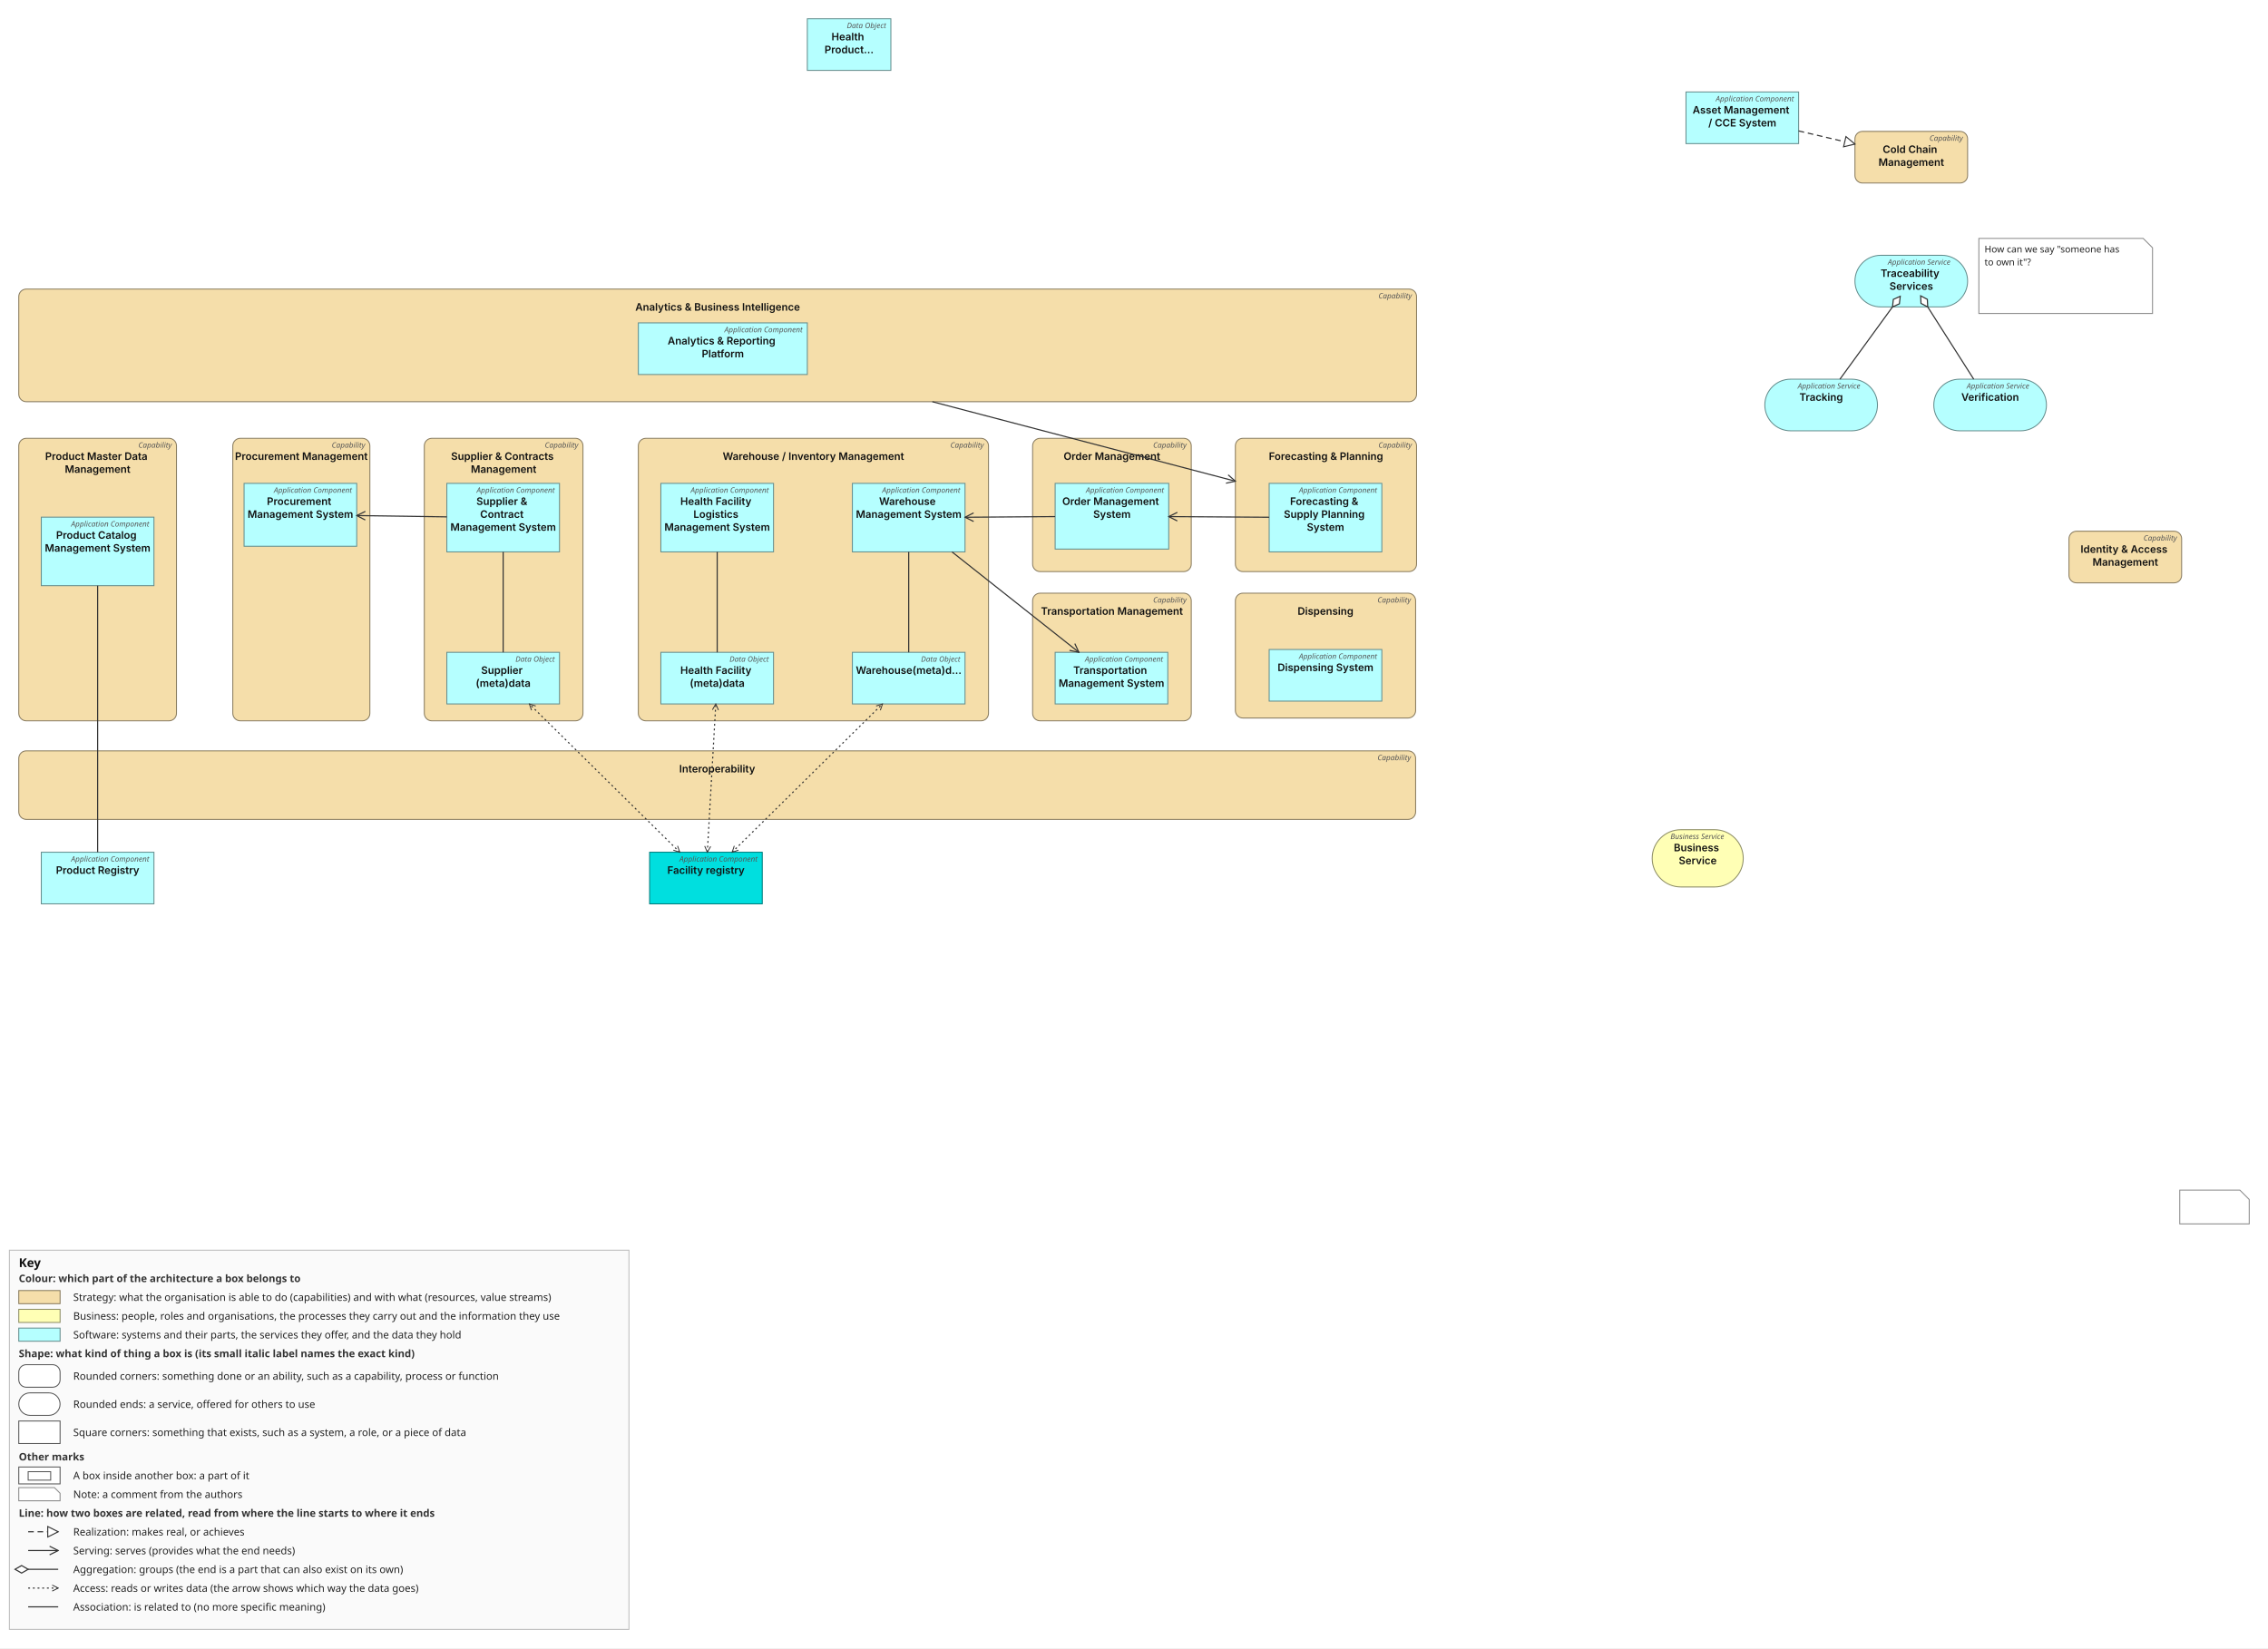
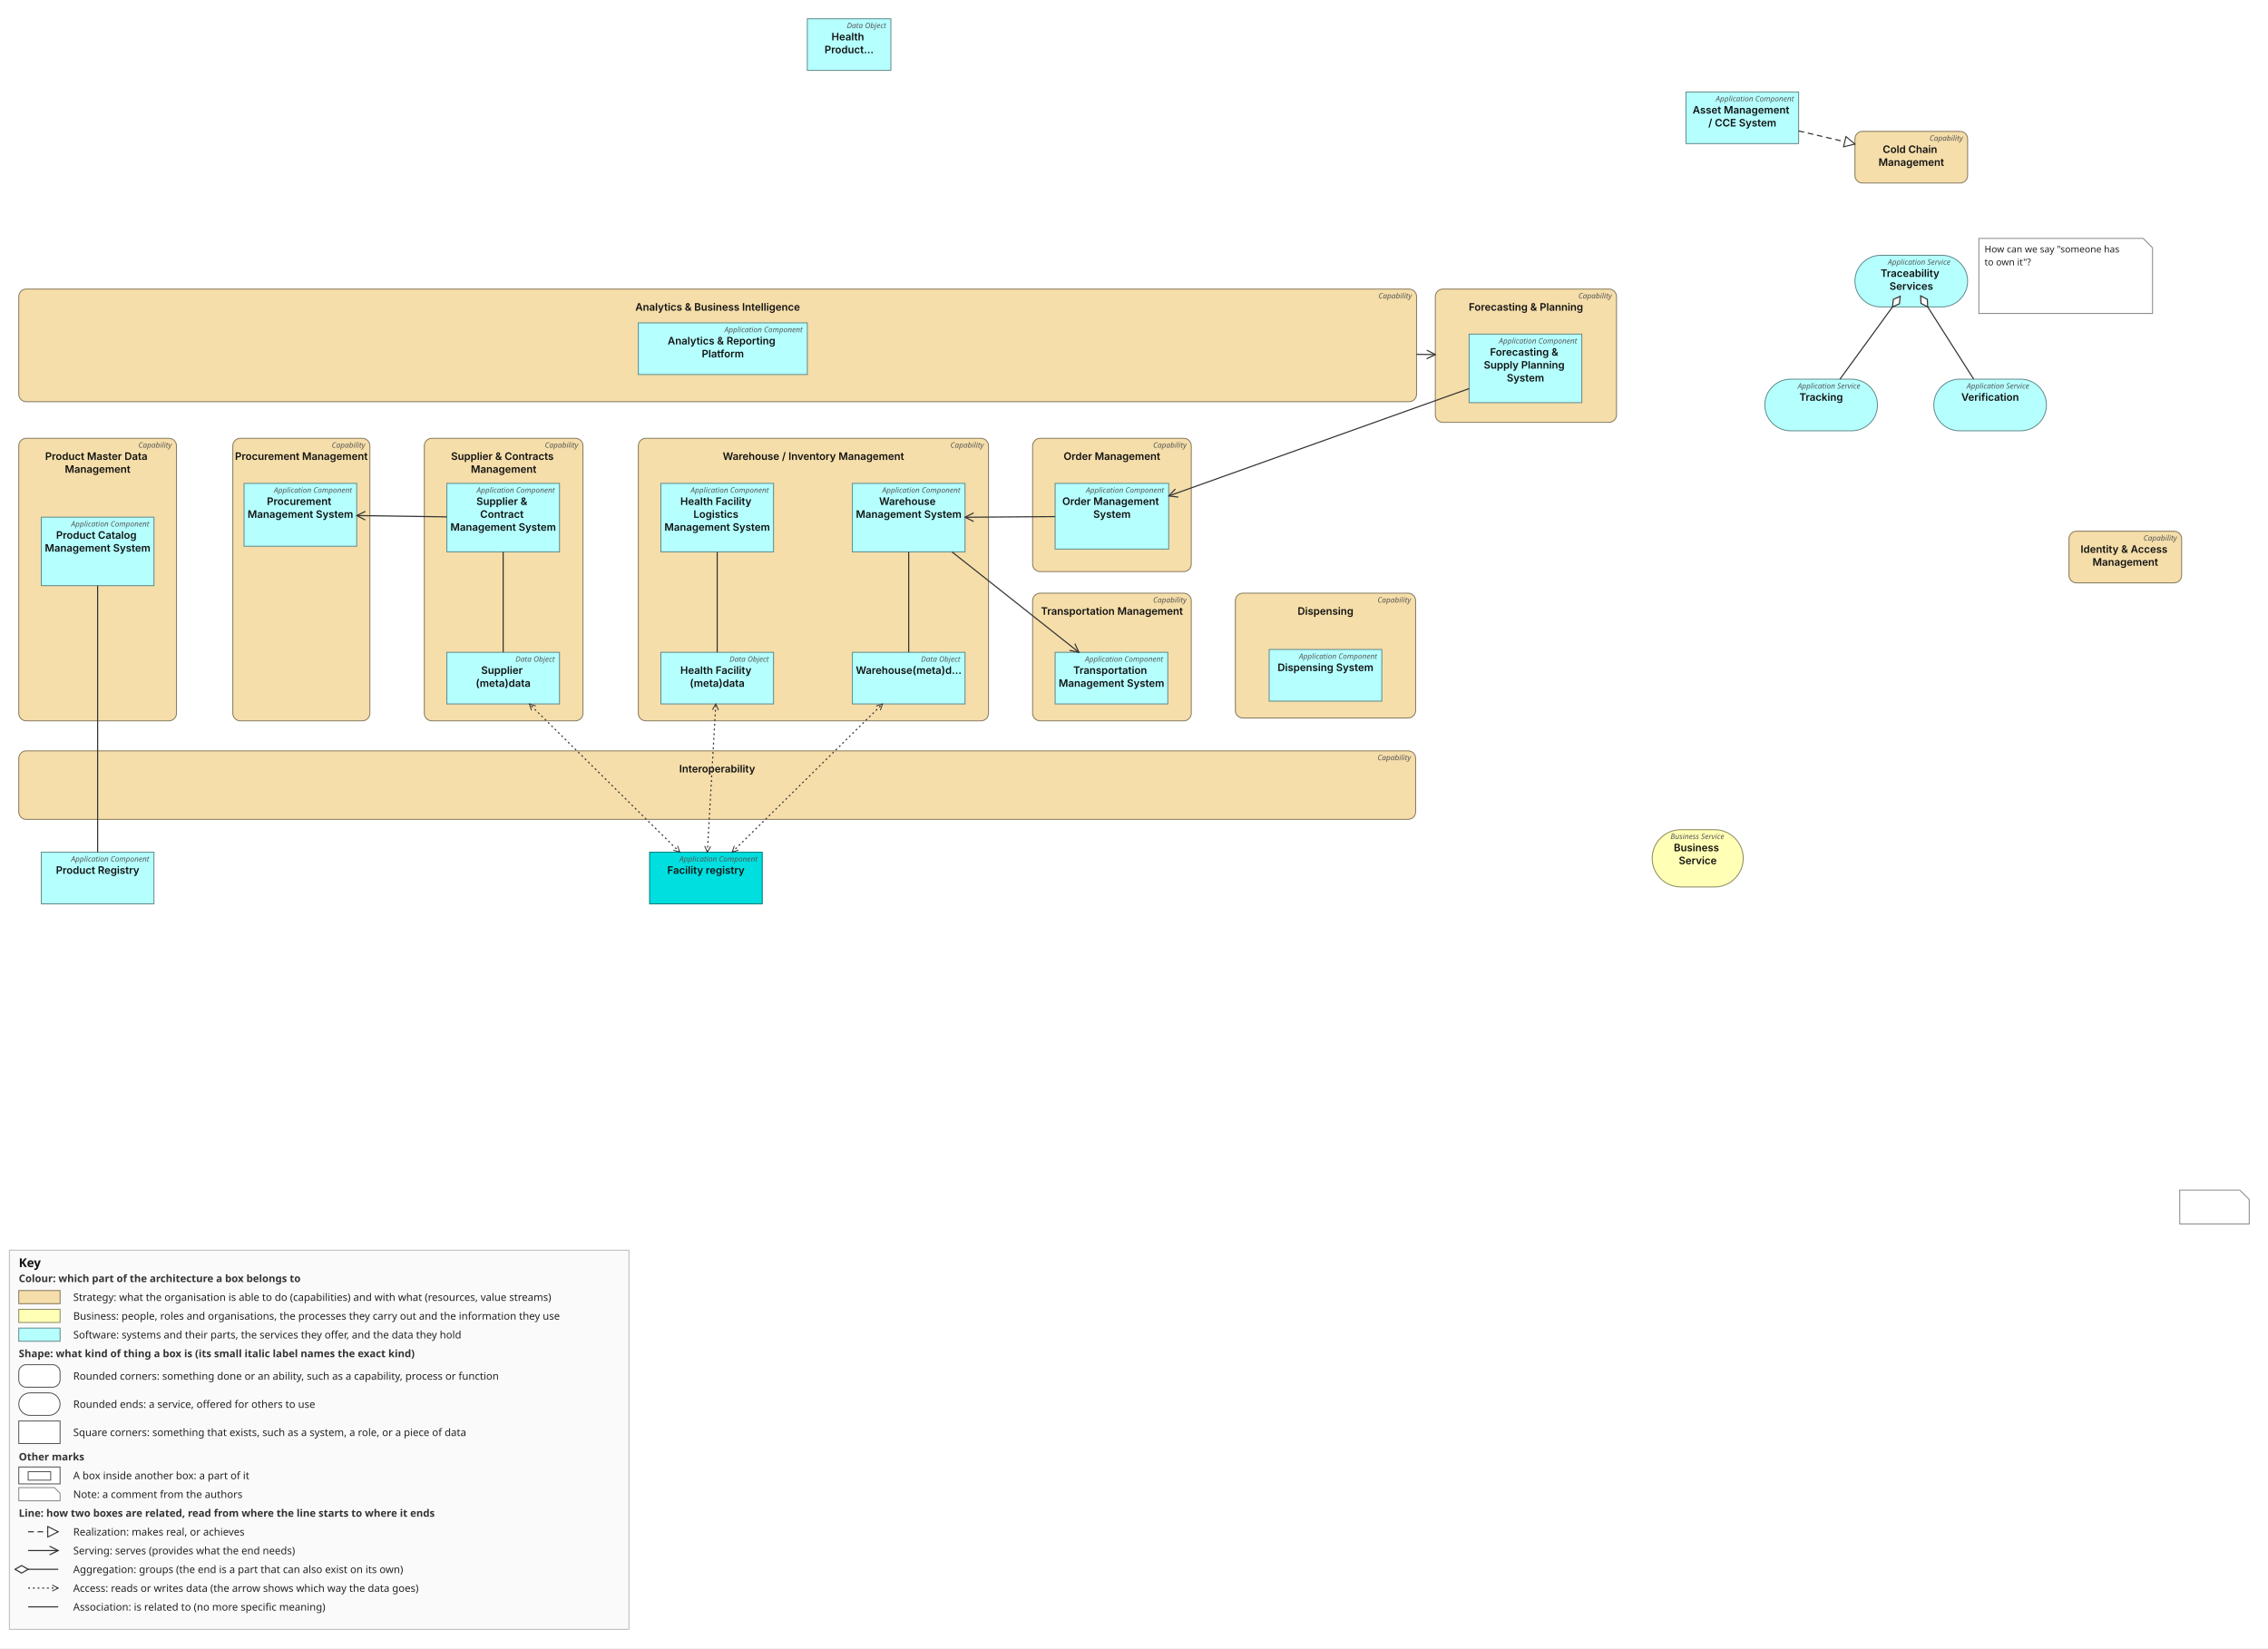
<svg xmlns="http://www.w3.org/2000/svg" viewBox="148 388 2416 1756" width="2416" height="1756" role="img" aria-labelledby="av-title">
  <style>
.av-name{font:600 11px system-ui,-apple-system,"Segoe UI",sans-serif;fill:#111}
.av-type{font:italic 8px system-ui,sans-serif;fill:#555}
.av-group{font:600 11px system-ui,sans-serif;fill:#333}
.av-note{font:10px system-ui,sans-serif;fill:#222}
.av-key{font:11px system-ui,sans-serif;fill:#222}
.av-keyh{font:600 11px system-ui,sans-serif;fill:#333}
.av-keyt{font:700 13px system-ui,sans-serif;fill:#111}
.av-rel{font:9px system-ui,sans-serif;fill:#333;paint-order:stroke;stroke:#fff;stroke-width:3px}
a:hover rect,a:hover polygon,a:focus rect,a:focus polygon{stroke:#06c;stroke-width:2.5}
</style>
  <defs>
    <marker id="arrow-open" viewBox="0 0 12 12" refX="11" refY="6" markerWidth="11" markerHeight="11" orient="auto-start-reverse" markerUnits="userSpaceOnUse">
      <path d="M1 1 L11 6 L1 11" fill="none" stroke="#333" stroke-width="1.3" />
    </marker>
    <marker id="arrow-filled" viewBox="0 0 12 12" refX="11" refY="6" markerWidth="11" markerHeight="11" orient="auto-start-reverse" markerUnits="userSpaceOnUse">
      <path d="M1 1 L11 6 L1 11 Z" fill="#333" />
    </marker>
    <marker id="arrow-small" viewBox="0 0 10 10" refX="9" refY="5" markerWidth="8" markerHeight="8" orient="auto-start-reverse" markerUnits="userSpaceOnUse">
      <path d="M1 1 L9 5 L1 9" fill="none" stroke="#333" stroke-width="1.2" />
    </marker>
    <marker id="triangle-hollow" viewBox="0 0 14 14" refX="13" refY="7" markerWidth="13" markerHeight="13" orient="auto-start-reverse" markerUnits="userSpaceOnUse">
      <path d="M1 1 L13 7 L1 13 Z" fill="#fff" stroke="#333" stroke-width="1.2" />
    </marker>
    <marker id="diamond-filled" viewBox="0 0 16 10" refX="1" refY="5" markerWidth="16" markerHeight="10" orient="auto-start-reverse" markerUnits="userSpaceOnUse">
      <path d="M1 5 L8 1 L15 5 L8 9 Z" fill="#333" />
    </marker>
    <marker id="diamond-hollow" viewBox="0 0 16 10" refX="1" refY="5" markerWidth="16" markerHeight="10" orient="auto-start-reverse" markerUnits="userSpaceOnUse">
      <path d="M1 5 L8 1 L15 5 L8 9 Z" fill="#fff" stroke="#333" stroke-width="1.2" />
    </marker>
    <marker id="dot" viewBox="0 0 8 8" refX="4" refY="4" markerWidth="7" markerHeight="7" orient="auto" markerUnits="userSpaceOnUse">
      <circle cx="4" cy="4" r="3.2" fill="#333" />
    </marker>
    <pattern id="missing" width="8" height="8" patternUnits="userSpaceOnUse" patternTransform="rotate(45)">
      <rect width="8" height="8" fill="#fff" />
      <line x1="0" y1="0" x2="0" y2="8" stroke="#d33" stroke-width="2" />
    </pattern>
  </defs>
  <rect x="148" y="388" width="2416" height="1756" fill="#fff" />
  <a href="../../../en/dpi-h-ra/archimate/0.2.0/elements/identity-access-management/" target="_top">
    <rect x="2352" y="954" width="120" height="55" rx="8" fill="#f5deaa" stroke="#877a5e" stroke-width="1" />
    <text class="av-type" x="2467" y="964" text-anchor="end">Capability</text>
    <text class="av-name" x="2412" y="977" text-anchor="middle">
      <tspan x="2412" dy="0">Identity &amp; Access</tspan>
      <tspan x="2412" dy="13.75">Management</tspan>
    </text>
  </a>
  <a href="../../../en/dpi-h-ra/archimate/0.2.0/elements/asset-management-cce-system/" target="_top">
    <rect x="1944" y="486" width="120" height="55" fill="#b5ffff" stroke="#648c8c" stroke-width="1" />
    <text class="av-type" x="2059" y="496" text-anchor="end">Application Component</text>
    <text class="av-name" x="2004" y="509" text-anchor="middle">
      <tspan x="2004" dy="0">Asset Management</tspan>
      <tspan x="2004" dy="13.75">/ CCE System</tspan>
    </text>
  </a>
  <a href="../../../en/dpi-h-ra/archimate/0.2.0/elements/interoperability/" target="_top">
    <rect x="168" y="1188" width="1488" height="73" rx="8" fill="#f5deaa" stroke="#877a5e" stroke-width="1" />
    <text class="av-type" x="1651" y="1198" text-anchor="end">Capability</text>
    <text class="av-name" x="912" y="1211" text-anchor="middle">
      <tspan x="912" dy="0">Interoperability</tspan>
    </text>
  </a>
  <a href="../../../en/dpi-h-ra/archimate/0.2.0/elements/facility-registry/" target="_top">
    <rect x="840" y="1296" width="120" height="55" fill="#00dfdf" stroke="#007b7b" stroke-width="1" />
    <text class="av-type" x="955" y="1306" text-anchor="end">Application Component</text>
    <text class="av-name" x="900" y="1319" text-anchor="middle">
      <tspan x="900" dy="0">Facility registry</tspan>
    </text>
  </a>
  <a href="../../../en/dpi-h-ra/archimate/0.2.0/elements/traceability-services/" target="_top">
    <rect x="2124" y="660" width="120" height="55" rx="27.5" fill="#b5ffff" stroke="#648c8c" stroke-width="1" />
    <text class="av-type" x="2225.667" y="670" text-anchor="end">Application Service</text>
    <text class="av-name" x="2184" y="683" text-anchor="middle">
      <tspan x="2184" dy="0">Traceability</tspan>
      <tspan x="2184" dy="13.75">Services</tspan>
    </text>
  </a>
  <a href="../../../en/dpi-h-ra/archimate/0.2.0/elements/tracking/" target="_top">
    <rect x="2028" y="792" width="120" height="55" rx="27.5" fill="#b5ffff" stroke="#648c8c" stroke-width="1" />
    <text class="av-type" x="2129.667" y="802" text-anchor="end">Application Service</text>
    <text class="av-name" x="2088" y="815" text-anchor="middle">
      <tspan x="2088" dy="0">Tracking</tspan>
    </text>
  </a>
  <a href="../../../en/dpi-h-ra/archimate/0.2.0/elements/verification/" target="_top">
    <rect x="2208" y="792" width="120" height="55" rx="27.5" fill="#b5ffff" stroke="#648c8c" stroke-width="1" />
    <text class="av-type" x="2309.667" y="802" text-anchor="end">Application Service</text>
    <text class="av-name" x="2268" y="815" text-anchor="middle">
      <tspan x="2268" dy="0">Verification</tspan>
    </text>
  </a>
  <g class="av-n">
    <polygon points="2256,642 2431,642 2441,652 2441,722 2256,722" fill="#ffffff" stroke="#888" />
    <text class="av-note" x="2262" y="657">
      <tspan x="2262" dy="0">How can we say "someone has</tspan>
      <tspan x="2262" dy="13.75">to own it"?</tspan>
    </text>
  </g>
  <a href="../../../en/dpi-h-ra/archimate/0.2.0/elements/health-product-data/" target="_top">
    <rect x="1008" y="408" width="89" height="55" fill="#b5ffff" stroke="#648c8c" stroke-width="1" />
    <text class="av-type" x="1092" y="418" text-anchor="end">Data Object</text>
    <text class="av-name" x="1052.5" y="431" text-anchor="middle">
      <tspan x="1052.5" dy="0">Health</tspan>
      <tspan x="1052.5" dy="13.75">Product…</tspan>
    </text>
  </a>
  <a href="../../../en/dpi-h-ra/archimate/0.2.0/elements/forecasting-planning/" target="_top">
-     <rect x="1464" y="855" width="193" height="142" rx="8" fill="#f5deaa" stroke="#877a5e" stroke-width="1" />
-     <text class="av-type" x="1652" y="865" text-anchor="end">Capability</text>
-     <text class="av-name" x="1560.5" y="878" text-anchor="middle">
-       <tspan x="1560.5" dy="0">Forecasting &amp; Planning</tspan>
+     <rect x="1677" y="696" width="193" height="142" rx="8" fill="#f5deaa" stroke="#877a5e" stroke-width="1" />
+     <text class="av-type" x="1865" y="706" text-anchor="end">Capability</text>
+     <text class="av-name" x="1773.5" y="719" text-anchor="middle">
+       <tspan x="1773.5" dy="0">Forecasting &amp; Planning</tspan>
    </text>
  </a>
  <a href="../../../en/dpi-h-ra/archimate/0.2.0/elements/forecasting-supply-planning-system/" target="_top">
-     <rect x="1500" y="903" width="120" height="73" fill="#b5ffff" stroke="#648c8c" stroke-width="1" />
-     <text class="av-type" x="1615" y="913" text-anchor="end">Application Component</text>
-     <text class="av-name" x="1560" y="926" text-anchor="middle">
-       <tspan x="1560" dy="0">Forecasting &amp;</tspan>
-       <tspan x="1560" dy="13.75">Supply Planning</tspan>
-       <tspan x="1560" dy="13.75">System</tspan>
+     <rect x="1713" y="744" width="120" height="73" fill="#b5ffff" stroke="#648c8c" stroke-width="1" />
+     <text class="av-type" x="1828" y="754" text-anchor="end">Application Component</text>
+     <text class="av-name" x="1773" y="767" text-anchor="middle">
+       <tspan x="1773" dy="0">Forecasting &amp;</tspan>
+       <tspan x="1773" dy="13.75">Supply Planning</tspan>
+       <tspan x="1773" dy="13.75">System</tspan>
    </text>
  </a>
  <a href="../../../en/dpi-h-ra/archimate/0.2.0/elements/order-management/" target="_top">
    <rect x="1248" y="855" width="169" height="142" rx="8" fill="#f5deaa" stroke="#877a5e" stroke-width="1" />
    <text class="av-type" x="1412" y="865" text-anchor="end">Capability</text>
    <text class="av-name" x="1332.5" y="878" text-anchor="middle">
      <tspan x="1332.5" dy="0">Order Management</tspan>
    </text>
  </a>
  <a href="../../../en/dpi-h-ra/archimate/0.2.0/elements/order-management-system/" target="_top">
    <rect x="1272" y="903" width="121" height="70" fill="#b5ffff" stroke="#648c8c" stroke-width="1" />
    <text class="av-type" x="1388" y="913" text-anchor="end">Application Component</text>
    <text class="av-name" x="1332.5" y="926" text-anchor="middle">
      <tspan x="1332.5" dy="0">Order Management</tspan>
      <tspan x="1332.5" dy="13.75">System</tspan>
    </text>
  </a>
  <a href="../../../en/dpi-h-ra/archimate/0.2.0/elements/procurement-management/" target="_top">
    <rect x="396" y="855" width="146" height="301" rx="8" fill="#f5deaa" stroke="#877a5e" stroke-width="1" />
    <text class="av-type" x="537" y="865" text-anchor="end">Capability</text>
    <text class="av-name" x="469" y="878" text-anchor="middle">
      <tspan x="469" dy="0">Procurement Management</tspan>
    </text>
  </a>
  <a href="../../../en/dpi-h-ra/archimate/0.2.0/elements/procurement-management-system/" target="_top">
    <rect x="408" y="903" width="120" height="67" fill="#b5ffff" stroke="#648c8c" stroke-width="1" />
    <text class="av-type" x="523" y="913" text-anchor="end">Application Component</text>
    <text class="av-name" x="468" y="926" text-anchor="middle">
      <tspan x="468" dy="0">Procurement</tspan>
      <tspan x="468" dy="13.75">Management System</tspan>
    </text>
  </a>
  <a href="../../../en/dpi-h-ra/archimate/0.2.0/elements/transportation-management/" target="_top">
    <rect x="1248" y="1020" width="169" height="136" rx="8" fill="#f5deaa" stroke="#877a5e" stroke-width="1" />
    <text class="av-type" x="1412" y="1030" text-anchor="end">Capability</text>
    <text class="av-name" x="1332.5" y="1043" text-anchor="middle">
      <tspan x="1332.5" dy="0">Transportation Management</tspan>
    </text>
  </a>
  <a href="../../../en/dpi-h-ra/archimate/0.2.0/elements/transportation-management-system/" target="_top">
    <rect x="1272" y="1083" width="120" height="55" fill="#b5ffff" stroke="#648c8c" stroke-width="1" />
    <text class="av-type" x="1387" y="1093" text-anchor="end">Application Component</text>
    <text class="av-name" x="1332" y="1106" text-anchor="middle">
      <tspan x="1332" dy="0">Transportation</tspan>
      <tspan x="1332" dy="13.75">Management System</tspan>
    </text>
  </a>
  <a href="../../../en/dpi-h-ra/archimate/0.2.0/elements/warehouse-inventory-management/" target="_top">
    <rect x="828" y="855" width="373" height="301" rx="8" fill="#f5deaa" stroke="#877a5e" stroke-width="1" />
    <text class="av-type" x="1196" y="865" text-anchor="end">Capability</text>
    <text class="av-name" x="1014.5" y="878" text-anchor="middle">
      <tspan x="1014.5" dy="0">Warehouse / Inventory Management</tspan>
    </text>
  </a>
  <a href="../../../en/dpi-h-ra/archimate/0.2.0/elements/warehouse-management-system/" target="_top">
    <rect x="1056" y="903" width="120" height="73" fill="#b5ffff" stroke="#648c8c" stroke-width="1" />
    <text class="av-type" x="1171" y="913" text-anchor="end">Application Component</text>
    <text class="av-name" x="1116" y="926" text-anchor="middle">
      <tspan x="1116" dy="0">Warehouse</tspan>
      <tspan x="1116" dy="13.75">Management System</tspan>
    </text>
  </a>
  <a href="../../../en/dpi-h-ra/archimate/0.2.0/elements/health-facility-logistics-management-system/" target="_top">
    <rect x="852" y="903" width="120" height="73" fill="#b5ffff" stroke="#648c8c" stroke-width="1" />
    <text class="av-type" x="967" y="913" text-anchor="end">Application Component</text>
    <text class="av-name" x="912" y="926" text-anchor="middle">
      <tspan x="912" dy="0">Health Facility</tspan>
      <tspan x="912" dy="13.75">Logistics</tspan>
      <tspan x="912" dy="13.75">Management System</tspan>
    </text>
  </a>
  <a href="../../../en/dpi-h-ra/archimate/0.2.0/elements/warehouse-meta-data/" target="_top">
    <rect x="1056" y="1083" width="120" height="55" fill="#b5ffff" stroke="#648c8c" stroke-width="1" />
    <text class="av-type" x="1171" y="1093" text-anchor="end">Data Object</text>
    <text class="av-name" x="1116" y="1106" text-anchor="middle">
      <tspan x="1116" dy="0">Warehouse(meta)d…</tspan>
    </text>
  </a>
  <a href="../../../en/dpi-h-ra/archimate/0.2.0/elements/health-facility-meta-data/" target="_top">
    <rect x="852" y="1083" width="120" height="55" fill="#b5ffff" stroke="#648c8c" stroke-width="1" />
    <text class="av-type" x="967" y="1093" text-anchor="end">Data Object</text>
    <text class="av-name" x="912" y="1106" text-anchor="middle">
      <tspan x="912" dy="0">Health Facility</tspan>
      <tspan x="912" dy="13.75">(meta)data</tspan>
    </text>
  </a>
  <a href="../../../en/dpi-h-ra/archimate/0.2.0/elements/cold-chain-management/" target="_top">
    <rect x="2124" y="528" width="120" height="55" rx="8" fill="#f5deaa" stroke="#877a5e" stroke-width="1" />
    <text class="av-type" x="2239" y="538" text-anchor="end">Capability</text>
    <text class="av-name" x="2184" y="551" text-anchor="middle">
      <tspan x="2184" dy="0">Cold Chain</tspan>
      <tspan x="2184" dy="13.75">Management</tspan>
    </text>
  </a>
  <a href="../../../en/dpi-h-ra/archimate/0.2.0/elements/analytics-business-intelligence/" target="_top">
    <rect x="168" y="696" width="1489" height="120" rx="8" fill="#f5deaa" stroke="#877a5e" stroke-width="1" />
    <text class="av-type" x="1652" y="706" text-anchor="end">Capability</text>
    <text class="av-name" x="912.5" y="719" text-anchor="middle">
      <tspan x="912.5" dy="0">Analytics &amp; Business Intelligence</tspan>
    </text>
  </a>
  <a href="../../../en/dpi-h-ra/archimate/0.2.0/elements/analytics-reporting-platform/" target="_top">
    <rect x="828" y="732" width="180" height="55" fill="#b5ffff" stroke="#648c8c" stroke-width="1" />
    <text class="av-type" x="1003" y="742" text-anchor="end">Application Component</text>
    <text class="av-name" x="918" y="755" text-anchor="middle">
      <tspan x="918" dy="0">Analytics &amp; Reporting</tspan>
      <tspan x="918" dy="13.75">Platform</tspan>
    </text>
  </a>
  <a href="../../../en/dpi-h-ra/archimate/0.2.0/elements/dispensing/" target="_top">
    <rect x="1464" y="1020" width="192" height="133" rx="8" fill="#f5deaa" stroke="#877a5e" stroke-width="1" />
    <text class="av-type" x="1651" y="1030" text-anchor="end">Capability</text>
    <text class="av-name" x="1560" y="1043" text-anchor="middle">
      <tspan x="1560" dy="0">Dispensing</tspan>
    </text>
  </a>
  <a href="../../../en/dpi-h-ra/archimate/0.2.0/elements/dispensing-system/" target="_top">
    <rect x="1500" y="1080" width="120" height="55" fill="#b5ffff" stroke="#648c8c" stroke-width="1" />
    <text class="av-type" x="1615" y="1090" text-anchor="end">Application Component</text>
    <text class="av-name" x="1560" y="1103" text-anchor="middle">
      <tspan x="1560" dy="0">Dispensing System</tspan>
    </text>
  </a>
  <a href="../../../en/dpi-h-ra/archimate/0.2.0/elements/supplier-contracts-management/" target="_top">
    <rect x="600" y="855" width="169" height="301" rx="8" fill="#f5deaa" stroke="#877a5e" stroke-width="1" />
    <text class="av-type" x="764" y="865" text-anchor="end">Capability</text>
    <text class="av-name" x="684.5" y="878" text-anchor="middle">
      <tspan x="684.5" dy="0">Supplier &amp; Contracts</tspan>
      <tspan x="684.5" dy="13.75">Management</tspan>
    </text>
  </a>
  <a href="../../../en/dpi-h-ra/archimate/0.2.0/elements/supplier-contract-management-system/" target="_top">
    <rect x="624" y="903" width="120" height="73" fill="#b5ffff" stroke="#648c8c" stroke-width="1" />
    <text class="av-type" x="739" y="913" text-anchor="end">Application Component</text>
    <text class="av-name" x="684" y="926" text-anchor="middle">
      <tspan x="684" dy="0">Supplier &amp;</tspan>
      <tspan x="684" dy="13.75">Contract</tspan>
      <tspan x="684" dy="13.75">Management System</tspan>
    </text>
  </a>
  <a href="../../../en/dpi-h-ra/archimate/0.2.0/elements/supplier-meta-data/" target="_top">
    <rect x="624" y="1083" width="120" height="55" fill="#b5ffff" stroke="#648c8c" stroke-width="1" />
    <text class="av-type" x="739" y="1093" text-anchor="end">Data Object</text>
    <text class="av-name" x="684" y="1106" text-anchor="middle">
      <tspan x="684" dy="0">Supplier</tspan>
      <tspan x="684" dy="13.75">(meta)data</tspan>
    </text>
  </a>
  <a href="../../../en/dpi-h-ra/archimate/0.2.0/elements/product-master-data-management/" target="_top">
    <rect x="168" y="855" width="168" height="301" rx="8" fill="#f5deaa" stroke="#877a5e" stroke-width="1" />
    <text class="av-type" x="331" y="865" text-anchor="end">Capability</text>
    <text class="av-name" x="252" y="878" text-anchor="middle">
      <tspan x="252" dy="0">Product Master Data</tspan>
      <tspan x="252" dy="13.75">Management</tspan>
    </text>
  </a>
  <a href="../../../en/dpi-h-ra/archimate/0.2.0/elements/product-catalog-management-system/" target="_top">
    <rect x="192" y="939" width="120" height="73" fill="#b5ffff" stroke="#648c8c" stroke-width="1" />
    <text class="av-type" x="307" y="949" text-anchor="end">Application Component</text>
    <text class="av-name" x="252" y="962" text-anchor="middle">
      <tspan x="252" dy="0">Product Catalog</tspan>
      <tspan x="252" dy="13.75">Management System</tspan>
    </text>
  </a>
  <g class="av-n">
    <polygon points="2470,1656 2534,1656 2544,1666 2544,1692 2470,1692" fill="#ffffff" stroke="#888" />
    <text class="av-note" x="2476" y="1671">
      <tspan x="2476" dy="0" />
    </text>
  </g>
  <a href="../../../en/dpi-h-ra/archimate/0.2.0/elements/business-service/" target="_top">
    <rect x="1908" y="1272" width="97" height="61" rx="30.5" fill="#ffffb5" stroke="#8c8c64" stroke-width="1" />
    <text class="av-type" x="1984.667" y="1282" text-anchor="end">Business Service</text>
    <text class="av-name" x="1956.5" y="1295" text-anchor="middle">
      <tspan x="1956.5" dy="0">Business</tspan>
      <tspan x="1956.5" dy="13.75">Service</tspan>
    </text>
  </a>
  <a href="../../../en/dpi-h-ra/archimate/0.2.0/elements/product-registry/" target="_top">
    <rect x="192" y="1296" width="120" height="55" fill="#b5ffff" stroke="#648c8c" stroke-width="1" />
    <text class="av-type" x="307" y="1306" text-anchor="end">Application Component</text>
    <text class="av-name" x="252" y="1319" text-anchor="middle">
      <tspan x="252" dy="0">Product Registry</tspan>
    </text>
  </a>
  <a href="../../../en/dpi-h-ra/archimate/0.2.0/relationships/id-9f9e9fe3c0d64f409de68bd270f3879c/" target="_top">
    <path d="M2064 527.5 L2124 541.5" fill="none" stroke="#333" stroke-width="1.2" stroke-dasharray="6 4" marker-end="url(#triangle-hollow)" />
    <path d="M2064 527.5 L2124 541.5" fill="none" stroke="transparent" stroke-width="8" />
  </a>
  <a href="../../../en/dpi-h-ra/archimate/0.2.0/relationships/id-4bd27ebddb6749c299f3553a27dbdc43/" target="_top">
    <path d="M872.1 1296 L711.9 1138" fill="none" stroke="#333" stroke-width="1.2" stroke-dasharray="2 3" marker-start="url(#arrow-small)" marker-end="url(#arrow-small)" />
    <path d="M872.1 1296 L711.9 1138" fill="none" stroke="transparent" stroke-width="8" />
  </a>
  <a href="../../../en/dpi-h-ra/archimate/0.2.0/relationships/id-b9473fd16288407aa570ef1fefcb6e56/" target="_top">
    <path d="M927.9 1296 L1088.1 1138" fill="none" stroke="#333" stroke-width="1.2" stroke-dasharray="2 3" marker-start="url(#arrow-small)" marker-end="url(#arrow-small)" />
    <path d="M927.9 1296 L1088.1 1138" fill="none" stroke="transparent" stroke-width="8" />
  </a>
  <a href="../../../en/dpi-h-ra/archimate/0.2.0/relationships/id-8da5e152bad04b79b35d063800fa1343/" target="_top">
    <path d="M901.5 1296 L910.5 1138" fill="none" stroke="#333" stroke-width="1.2" stroke-dasharray="2 3" marker-start="url(#arrow-small)" marker-end="url(#arrow-small)" />
    <path d="M901.5 1296 L910.5 1138" fill="none" stroke="transparent" stroke-width="8" />
  </a>
  <a href="../../../en/dpi-h-ra/archimate/0.2.0/relationships/id-dadabdb05af345a3b6c53eb80314cf6a/" target="_top">
    <path d="M2164 715 L2108 792" fill="none" stroke="#333" stroke-width="1.2" marker-start="url(#diamond-hollow)" />
    <path d="M2164 715 L2108 792" fill="none" stroke="transparent" stroke-width="8" />
  </a>
  <a href="../../../en/dpi-h-ra/archimate/0.2.0/relationships/id-c8073bfbd19c417c9adb03a8dd5af10e/" target="_top">
    <path d="M2201.5 715 L2250.5 792" fill="none" stroke="#333" stroke-width="1.2" marker-start="url(#diamond-hollow)" />
    <path d="M2201.5 715 L2250.5 792" fill="none" stroke="transparent" stroke-width="8" />
  </a>
  <a href="../../../en/dpi-h-ra/archimate/0.2.0/relationships/id-e8f0fee58ff84beaa0bd71a8e94c0f06/" target="_top">
-     <path d="M1500 939.1 L1393 938.4" fill="none" stroke="#333" stroke-width="1.2" marker-end="url(#arrow-open)" />
-     <path d="M1500 939.1 L1393 938.4" fill="none" stroke="transparent" stroke-width="8" />
+     <path d="M1713 802 L1393 916.4" fill="none" stroke="#333" stroke-width="1.2" marker-end="url(#arrow-open)" />
+     <path d="M1713 802 L1393 916.4" fill="none" stroke="transparent" stroke-width="8" />
  </a>
  <a href="../../../en/dpi-h-ra/archimate/0.2.0/relationships/id-73586fecb435421b8abb1bd8b3acde1c/" target="_top">
    <path d="M1272 938.4 L1176 939.1" fill="none" stroke="#333" stroke-width="1.2" marker-end="url(#arrow-open)" />
    <path d="M1272 938.4 L1176 939.1" fill="none" stroke="transparent" stroke-width="8" />
  </a>
  <a href="../../../en/dpi-h-ra/archimate/0.2.0/relationships/id-5dcc8645315b4edab05bebc09a8d55f8/" target="_top">
    <path d="M1162.1 976 L1297.3 1083" fill="none" stroke="#333" stroke-width="1.2" marker-end="url(#arrow-open)" />
    <path d="M1162.1 976 L1297.3 1083" fill="none" stroke="transparent" stroke-width="8" />
  </a>
  <a href="../../../en/dpi-h-ra/archimate/0.2.0/relationships/id-9fcf3e7f5505488ba2ca9a81be1c0528/" target="_top">
    <path d="M1116 1083 L1116 976" fill="none" stroke="#333" stroke-width="1.2" />
    <path d="M1116 1083 L1116 976" fill="none" stroke="transparent" stroke-width="8" />
  </a>
  <a href="../../../en/dpi-h-ra/archimate/0.2.0/relationships/id-a87346b5869f4885b29a8ae56d47c8ce/" target="_top">
    <path d="M912 1083 L912 976" fill="none" stroke="#333" stroke-width="1.2" />
    <path d="M912 1083 L912 976" fill="none" stroke="transparent" stroke-width="8" />
  </a>
  <a href="../../../en/dpi-h-ra/archimate/0.2.0/relationships/id-acf94d73c4ed4e42a5865f4920988cef/" target="_top">
-     <path d="M1141.2 816 L1464 900.7" fill="none" stroke="#333" stroke-width="1.2" marker-end="url(#arrow-open)" />
-     <path d="M1141.2 816 L1464 900.7" fill="none" stroke="transparent" stroke-width="8" />
+     <path d="M1657 765.5 L1677 765.8" fill="none" stroke="#333" stroke-width="1.2" marker-end="url(#arrow-open)" />
+     <path d="M1657 765.5 L1677 765.8" fill="none" stroke="transparent" stroke-width="8" />
  </a>
  <a href="../../../en/dpi-h-ra/archimate/0.2.0/relationships/id-1d73924762aa44e891085b86a4601f2c/" target="_top">
    <path d="M624 938.7 L528 937.3" fill="none" stroke="#333" stroke-width="1.2" marker-end="url(#arrow-open)" />
    <path d="M624 938.7 L528 937.3" fill="none" stroke="transparent" stroke-width="8" />
  </a>
  <a href="../../../en/dpi-h-ra/archimate/0.2.0/relationships/id-9558e67231374ac8b45ea7322f668350/" target="_top">
    <path d="M684 1083 L684 976" fill="none" stroke="#333" stroke-width="1.2" />
    <path d="M684 1083 L684 976" fill="none" stroke="transparent" stroke-width="8" />
  </a>
  <a href="../../../en/dpi-h-ra/archimate/0.2.0/relationships/id-562d9538a1aa4d3e9fc634ea64b03b46/" target="_top">
    <path d="M252 1012 L252 1296" fill="none" stroke="#333" stroke-width="1.2" />
    <path d="M252 1012 L252 1296" fill="none" stroke="transparent" stroke-width="8" />
  </a>
  <g class="av-legend">
    <rect x="158" y="1720" width="660" height="404" fill="#fafafa" stroke="#bbb" />
    <text class="av-keyt" x="168" y="1738">Key</text>
    <text class="av-keyh" x="168" y="1754">Colour: which part of the architecture a box belongs to</text>
    <rect x="168" y="1763" width="44" height="14" fill="#f5deaa" stroke="#877a5e" />
    <text class="av-key" x="226" y="1774">Strategy: what the organisation is able to do (capabilities) and with what (resources, value streams)</text>
    <rect x="168" y="1783" width="44" height="14" fill="#ffffb5" stroke="#8c8c64" />
    <text class="av-key" x="226" y="1794">Business: people, roles and organisations, the processes they carry out and the information they use</text>
    <rect x="168" y="1803" width="44" height="14" fill="#b5ffff" stroke="#648c8c" />
    <text class="av-key" x="226" y="1814">Software: systems and their parts, the services they offer, and the data they hold</text>
    <text class="av-keyh" x="168" y="1834">Shape: what kind of thing a box is (its small italic label names the exact kind)</text>
    <rect x="168" y="1842" width="44" height="24" rx="8" fill="#fff" stroke="#555" />
    <text class="av-key" x="226" y="1858">Rounded corners: something done or an ability, such as a capability, process or function</text>
    <rect x="168" y="1872" width="44" height="24" rx="12" fill="#fff" stroke="#555" />
    <text class="av-key" x="226" y="1888">Rounded ends: a service, offered for others to use</text>
    <rect x="168" y="1902" width="44" height="24" fill="#fff" stroke="#555" />
    <text class="av-key" x="226" y="1918">Square corners: something that exists, such as a system, a role, or a piece of data</text>
    <text class="av-keyh" x="168" y="1944">Other marks</text>
    <rect x="168" y="1951" width="44" height="18" fill="#fff" stroke="#555" />
    <rect x="178" y="1956" width="24" height="9" fill="#fff" stroke="#555" />
    <text class="av-key" x="226" y="1964">A box inside another box: a part of it</text>
    <polygon points="168,1973 206,1973 212,1979 212,1987 168,1987" fill="#fff" stroke="#888" />
    <text class="av-key" x="226" y="1984">Note: a comment from the authors</text>
    <text class="av-keyh" x="168" y="2004">Line: how two boxes are related, read from where the line starts to where it ends</text>
    <path d="M178 2020 L210 2020" fill="none" stroke="#333" stroke-width="1.2" stroke-dasharray="6 4" marker-end="url(#triangle-hollow)" />
    <text class="av-key" x="226" y="2024">Realization: makes real, or achieves</text>
    <path d="M178 2040 L210 2040" fill="none" stroke="#333" stroke-width="1.2" marker-end="url(#arrow-open)" />
    <text class="av-key" x="226" y="2044">Serving: serves (provides what the end needs)</text>
    <path d="M178 2060 L210 2060" fill="none" stroke="#333" stroke-width="1.2" marker-start="url(#diamond-hollow)" />
    <text class="av-key" x="226" y="2064">Aggregation: groups (the end is a part that can also exist on its own)</text>
    <path d="M178 2080 L210 2080" fill="none" stroke="#333" stroke-width="1.2" stroke-dasharray="2 3" marker-end="url(#arrow-small)" />
    <text class="av-key" x="226" y="2084">Access: reads or writes data (the arrow shows which way the data goes)</text>
    <path d="M178 2100 L210 2100" fill="none" stroke="#333" stroke-width="1.2" />
    <text class="av-key" x="226" y="2104">Association: is related to (no more specific meaning)</text>
  </g>
</svg>
